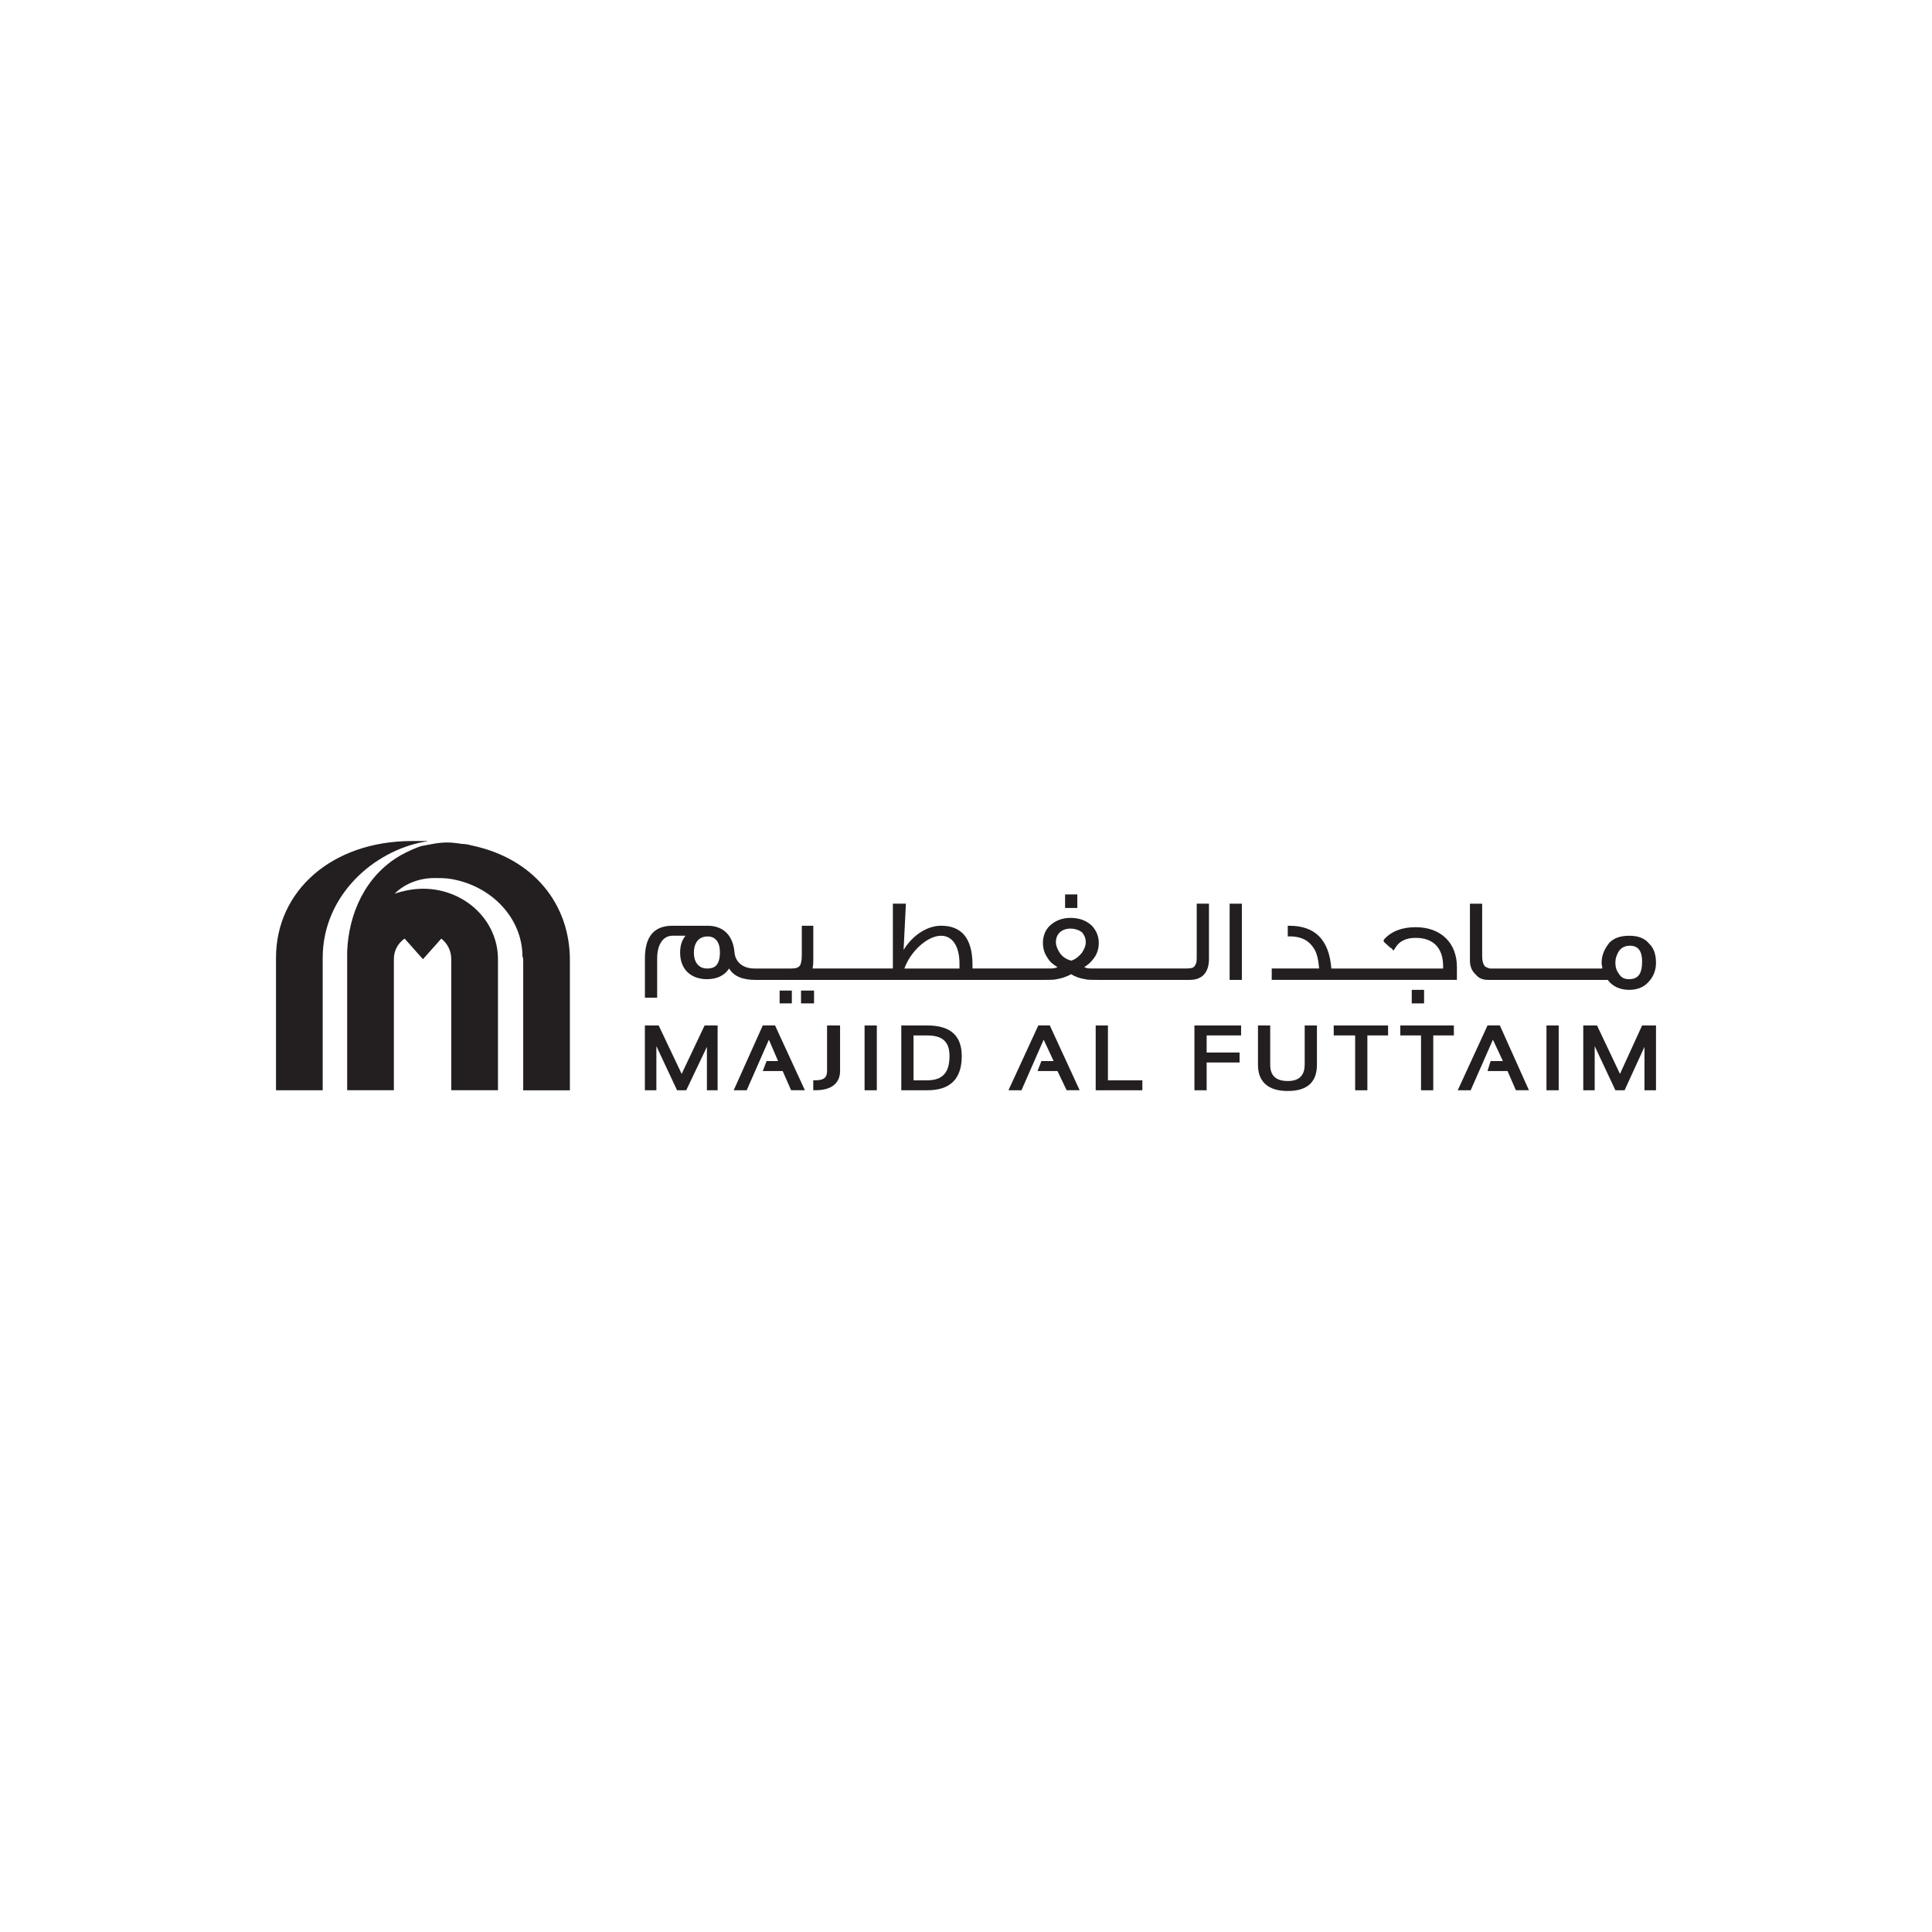
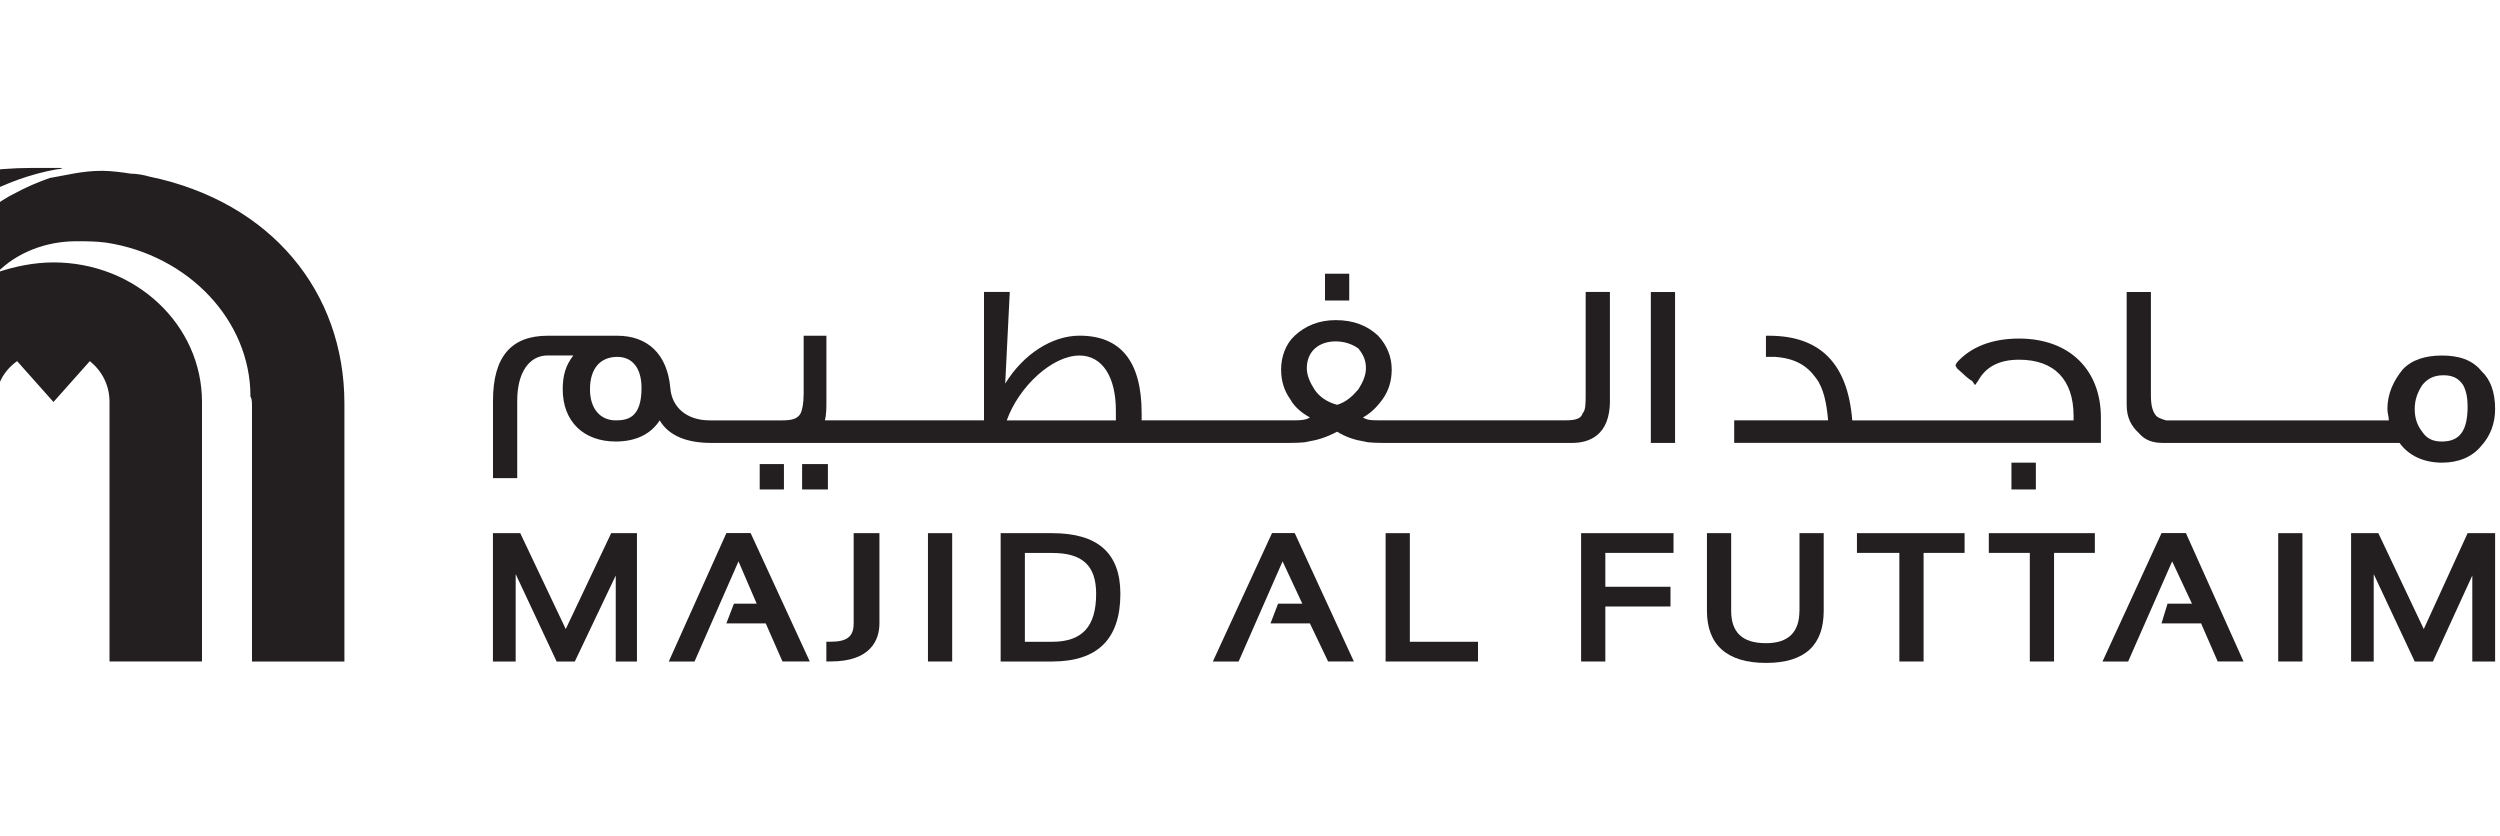
- <svg xmlns="http://www.w3.org/2000/svg" id="Layer_1" version="1.1" viewBox="0 0 595.28 595.28">
+ <svg xmlns="http://www.w3.org/2000/svg" id="Layer_1" version="1.1" viewBox="122 233 389 130">
  <defs>
    <style>
      .st0 {
        fill: #231f20;
      }
    </style>
  </defs>
  <g>
    <path id="path3041" class="st0" d="M217.1,315.96h0l-7.07,14.92-7.08-14.92h-4.25v19.97h3.54v-13.6l6.37,13.6h2.83l6.37-13.38v13.38h3.3v-19.97h-4.01Z" />
    <path id="path3051" class="st0" d="M235.02,315.96h0l-8.96,19.97h4.01l6.84-15.58,2.83,6.58h-3.54l-1.18,3.07h6.13l2.6,5.92h4.25l-9.2-19.97h-3.77Z" />
    <path id="path3061" class="st0" d="M254.83,330h0c0,1.97-.94,2.85-3.54,2.85h-.71v3.07h.71c6.13,0,7.55-3.29,7.55-5.92v-14.04h-4.01s0,14.04,0,14.04Z" />
    <path id="path3071" class="st0" d="M266.39,335.93h3.77v-19.97h-3.77v19.97Z" />
    <path id="path3081" class="st0" d="M285.72,315.96h-8.02v19.97h8.02c7.07,0,10.61-3.51,10.61-10.53,0-6.36-3.54-9.44-10.61-9.44ZM285.72,332.86h-4.25v-13.82h4.25c4.72,0,6.84,1.97,6.84,6.36,0,5.05-2.12,7.46-6.84,7.46Z" />
    <path id="path3091" class="st0" d="M319.92,315.96h0l-9.2,19.97h4.01l6.84-15.58,3.07,6.58h-3.77l-1.18,3.07h6.13l2.83,5.92h4.01l-9.2-19.97h-3.54Z" />
    <path id="path3101" class="st0" d="M337.6,315.96h0v19.97h14.38v-3.07h-10.61v-16.9h-3.77Z" />
    <path id="path3111" class="st0" d="M368.02,315.96h0v19.97h3.77v-8.56h10.14v-3.07h-10.14v-5.27h10.61v-3.07h-14.38,0Z" />
    <path id="path3121" class="st0" d="M401.99,328.03h0c0,3.29-1.67,5.05-5.2,5.05-3.77,0-5.42-1.76-5.42-5.05v-12.07h-3.77v12.07c0,5.27,3.07,8.12,9.2,8.12s8.97-2.85,8.97-8.12v-12.07h-3.77v12.07h0Z" />
    <path id="path3131" class="st0" d="M410.94,315.96h0v3.07h6.6v16.9h3.77v-16.9h6.38v-3.07h-16.75,0Z" />
    <path id="path3141" class="st0" d="M431.46,315.96h0v3.07h6.38v16.9h3.77v-16.9h6.35v-3.07h-16.5,0Z" />
    <path id="path3151" class="st0" d="M458.33,315.96h0l-9.18,19.97h3.99l6.85-15.58,3.08,6.58h-3.8l-.94,3.07h6.16l2.58,5.92h4.02l-8.96-19.97h-3.8Z" />
    <path id="path3161" class="st0" d="M476.49,335.93h3.77v-19.97h-3.77v19.97Z" />
    <path id="path3171" class="st0" d="M505.96,315.96h0l-6.82,14.92-7.07-14.92h-4.24v19.97h3.52v-13.6l6.38,13.6h2.83l6.13-13.38v13.38h3.55v-19.97h-4.27,0Z" />
    <path id="path3181" class="st0" d="M240.21,309.16h3.77v-3.95h-3.77v3.95Z" />
    <path id="path3191" class="st0" d="M250.82,305.21h-4.01v3.95h4.01v-3.95Z" />
    <path id="path3201" class="st0" d="M331.94,275.59h-3.77v4.17h3.77v-4.17Z" />
    <path id="path3211" class="st0" d="M372.5,295.33h0v-16.9h-3.77v15.8c0,1.54,0,2.63-.47,3.07-.24.88-1.18,1.1-2.59,1.1h-29.24c-.94,0-1.65,0-2.36-.44,1.18-.66,2.12-1.54,3.07-2.85.94-1.32,1.41-2.85,1.41-4.61,0-1.97-.71-3.73-2.12-5.27-1.65-1.54-3.77-2.42-6.6-2.42-2.59,0-4.72.88-6.37,2.42-1.42,1.31-2.12,3.29-2.12,5.27,0,1.76.47,3.29,1.42,4.61.71,1.31,1.89,2.19,3.06,2.85-.71.44-1.65.44-2.36.44h-23.82v-1.1c0-8.12-3.3-12.07-9.67-12.07-4.25,0-8.73,2.85-11.56,7.46l.71-14.26h-4.01v19.97h-24.76c.24-.88.24-1.98.24-3.07v-10.09h-3.54v9c0,1.54-.24,2.63-.47,3.07-.47.88-1.41,1.1-2.83,1.1h-11.32c-3.53,0-5.89-1.98-6.13-5.05-.47-5.27-3.54-8.12-8.25-8.12h-10.85c-5.66,0-8.49,3.29-8.49,10.09v12.07h3.77v-12.07c0-4.39,1.89-7.02,4.72-7.02h4.01c-1.18,1.53-1.65,3.07-1.65,5.27,0,5.05,3.3,8.12,8.25,8.12,3.07,0,5.42-1.1,6.84-3.29,1.41,2.41,4.25,3.51,8.02,3.51h88.43c2.36,0,3.77,0,4.48-.22,1.41-.22,2.83-.66,4.48-1.53,1.41.88,2.83,1.31,4.25,1.53.71.22,2.12.22,4.25.22h28.06c2.59,0,5.89-1.1,5.89-6.58h0ZM329.82,286.12h0c1.41,0,2.6.44,3.54,1.1.71.88,1.18,1.76,1.18,3.07,0,1.1-.47,2.19-1.18,3.29-.94,1.1-1.89,1.97-3.3,2.41-1.65-.44-2.83-1.32-3.54-2.41-.71-1.1-1.18-2.2-1.18-3.29,0-2.63,1.89-4.17,4.48-4.17ZM295.63,296.87h0v1.54h-16.98c1.89-5.27,7.08-10.09,11.32-10.09,3.53,0,5.66,3.29,5.66,8.56ZM217.81,298.41h0c-2.36,0-4.01-1.76-4.01-4.83,0-3.29,1.65-5.05,4.25-5.05,2.36,0,3.77,1.76,3.77,4.83,0,4.61-2.12,5.05-4.01,5.05Z" />
    <path id="path3221" class="st0" d="M382.64,278.44h-3.77v23.48h3.77v-23.48Z" />
    <path id="path3231" class="st0" d="M448.9,297.97h0c0-7.46-4.93-12.29-12.73-12.29-4.24,0-7.54,1.32-9.68,3.73l-.22.44.22.44c1.19,1.1,1.89,1.76,2.36,1.97l.47.66.47-.66c1.19-2.19,3.3-3.29,6.38-3.29,5.44,0,8.48,3.07,8.48,8.78v.66h-34.44c-.69-8.78-4.93-13.17-12.96-13.17h-.47v3.29h1.42c3.06.22,4.94,1.31,6.36,3.29,1.19,1.54,1.67,3.95,1.89,6.58h-14.61v3.51h57.06v-3.95h0Z" />
    <path id="path3241" class="st0" d="M438.78,304.99h-3.8v4.17h3.8v-4.17Z" />
    <path id="path3251" class="st0" d="M458.58,301.92h36.79c1.41,1.97,3.77,3.07,6.6,3.07,2.58,0,4.71-.88,6.13-2.63,1.41-1.54,2.14-3.51,2.14-5.71,0-2.63-.72-4.61-2.14-5.92-1.41-1.76-3.55-2.41-6.13-2.41s-4.71.66-6.13,2.19c-1.41,1.76-2.36,3.73-2.36,6.14,0,.66.22,1.1.22,1.76h-34.66c-.72-.22-1.41-.44-1.67-.88-.47-.66-.69-1.54-.69-3.07v-16.02h-3.77v17.55c0,1.97.69,3.29,1.89,4.39.94,1.1,2.11,1.54,3.77,1.54h0ZM501.97,301.7h0c-1.41,0-2.36-.44-3.08-1.53-.69-.88-1.16-1.98-1.16-3.51s.47-2.63,1.16-3.73c.72-.88,1.67-1.54,3.3-1.54,1.41,0,2.36.44,3.08,1.54.47.88.69,1.97.69,3.29,0,3.73-1.16,5.48-3.99,5.48Z" />
    <path class="st0" d="M129.85,260.66h0c-1.89.66-3.54,1.32-6.37,2.85-11.08,6.36-16.04,18.21-16.51,29.62v1.98h0v40.81h14.39v-40.37c0-2.63,1.18-4.83,3.3-6.36l5.66,6.36,5.66-6.36c1.89,1.54,3.06,3.73,3.06,6.36v40.37h14.39v-40.37c0-12.07-10.38-21.72-23.11-21.72-3.07,0-6.13.66-8.73,1.54h0c3.06-3.07,7.54-4.83,12.26-4.83h0c1.65,0,3.07,0,4.72.22,12.74,1.97,22.4,12.07,22.4,23.92.24.44.24.88.24,1.54v39.72h14.38v-40.15c0-17.33-11.32-31.38-30.42-35.33-.71-.22-1.89-.44-2.83-.44-1.41-.22-3.06-.44-4.48-.44-3.06,0-5.42.66-8.02,1.1Z" />
    <path class="st0" d="M127.02,259.13h0c-24.76,0-41.98,15.36-41.98,35.99v40.81h14.39v-40.81c0-19.09,15.56-32.91,31.36-35.77.47,0,1.41-.22.47-.22h-4.25Z" />
  </g>
</svg>
